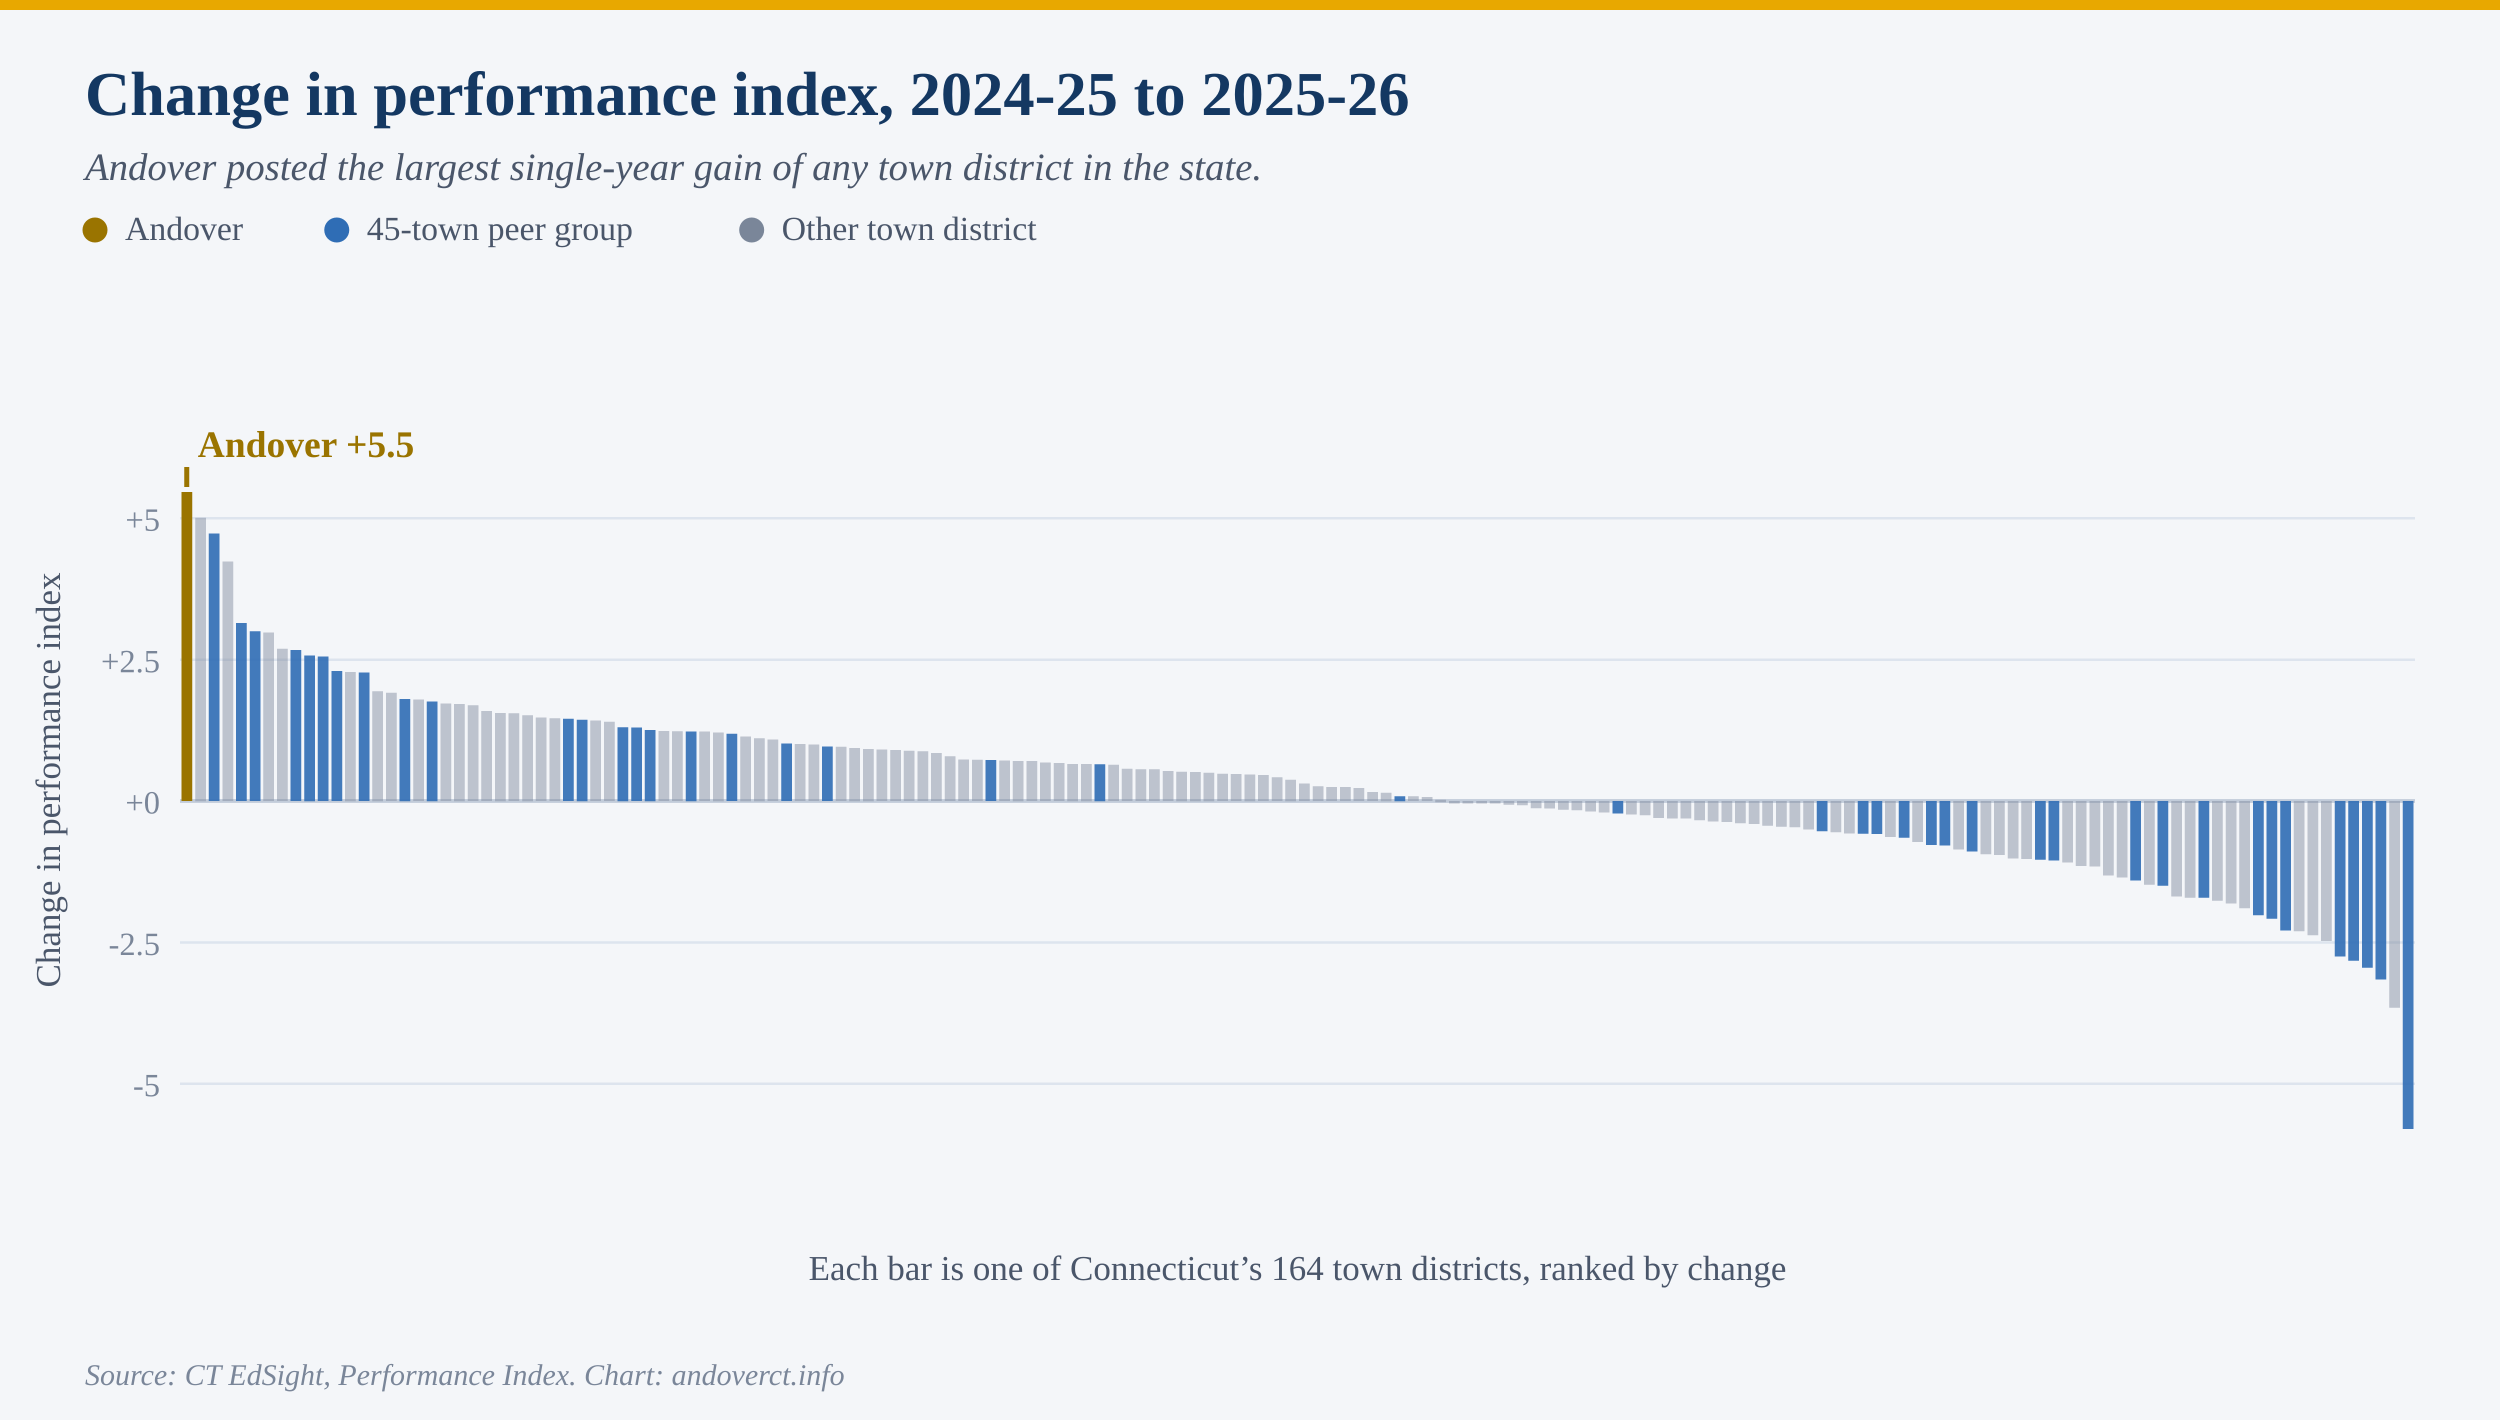
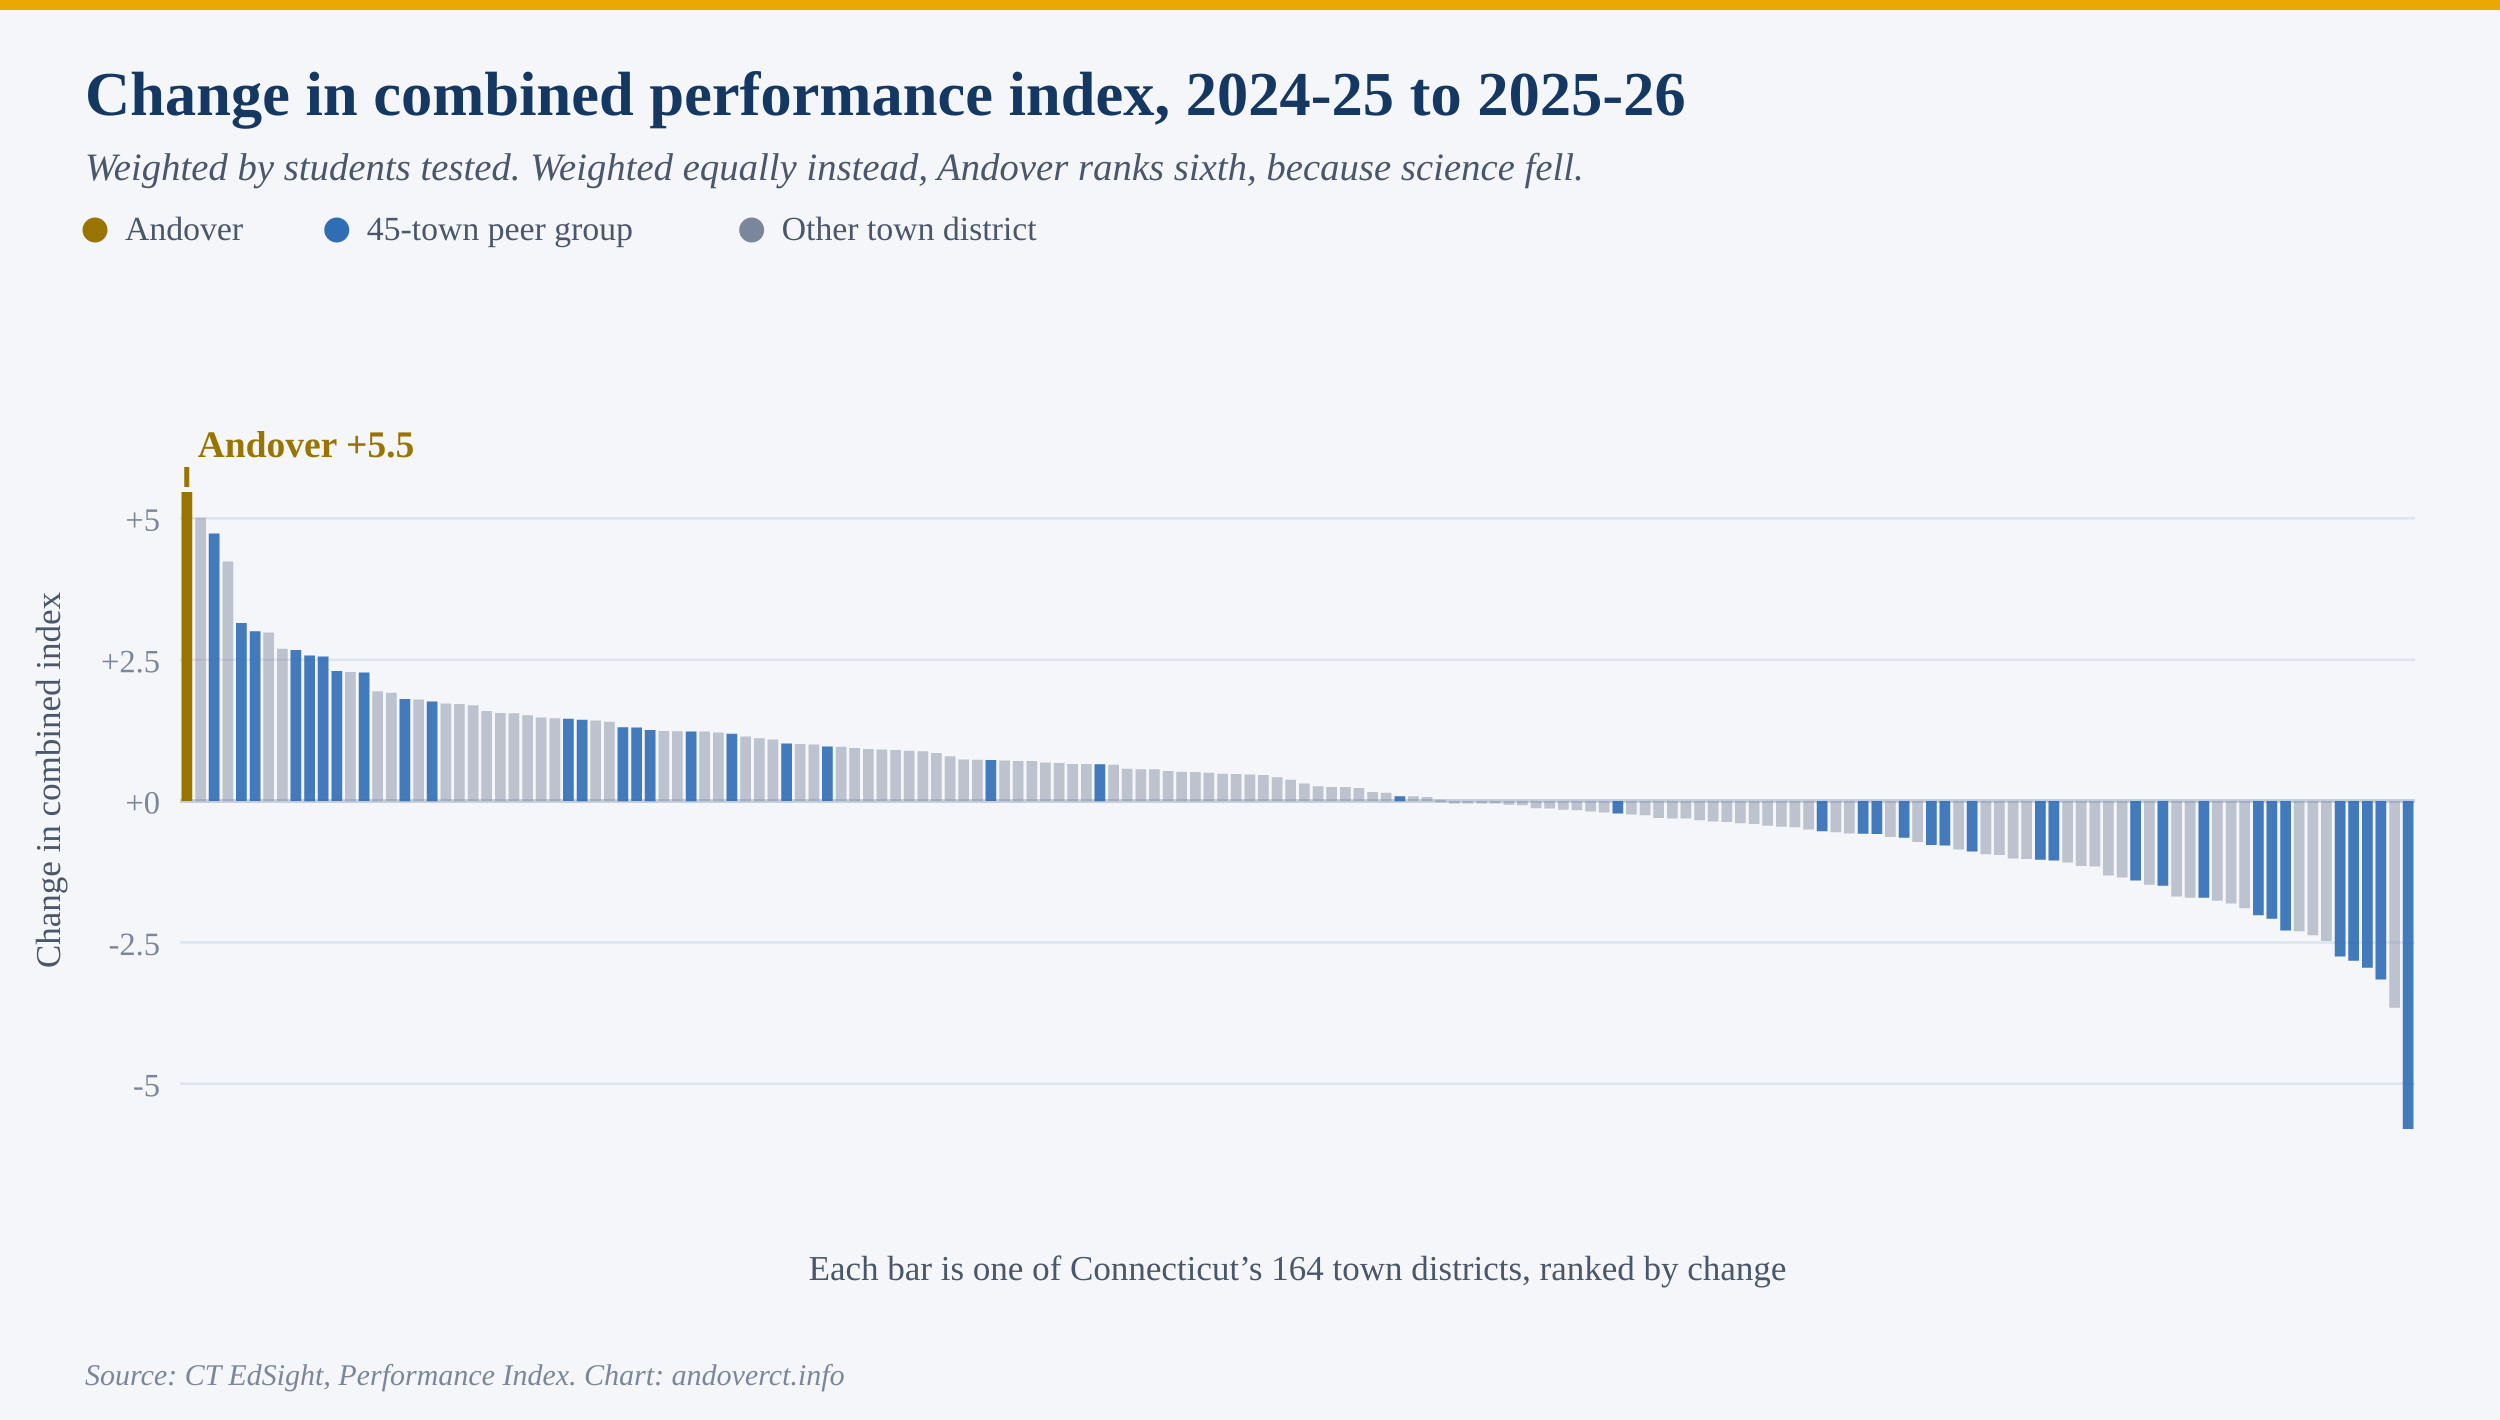
<svg xmlns="http://www.w3.org/2000/svg" viewBox="0 0 1000 568" width="1000" height="568" role="img">
  <rect width="1000" height="568" fill="#f4f6f9" />
  <rect x="0" y="0" width="1000" height="4" fill="#e8a800" />
-   <text x="34" y="46" font-family="Georgia, 'Times New Roman', serif" font-size="25" font-weight="bold" fill="#143862">Change in performance index, 2024-25 to 2025-26</text>
-   <text x="34" y="72" font-family="Georgia, 'Times New Roman', serif" font-size="15.5" font-style="italic" fill="#4a566a">Andover posted the largest single-year gain of any town district in the state.</text>
+   <text x="34" y="46" font-family="Georgia, 'Times New Roman', serif" font-size="25" font-weight="bold" fill="#143862">Change in combined performance index, 2024-25 to 2025-26</text>
+   <text x="34" y="72" font-family="Georgia, 'Times New Roman', serif" font-size="15.5" font-style="italic" fill="#4a566a">Weighted by students tested. Weighted equally instead, Andover ranks sixth, because science fell.</text>
  <circle cx="38" cy="92" r="5" fill="#9a7400" />
  <text x="50" y="96" font-family="Georgia, 'Times New Roman', serif" font-size="13.5" fill="#4a566a">Andover</text>
  <circle cx="134.703" cy="92" r="5" fill="#2f6db5" />
  <text x="146.703" y="96" font-family="Georgia, 'Times New Roman', serif" font-size="13.5" fill="#4a566a">45-town peer group</text>
  <circle cx="300.672" cy="92" r="5" fill="#7a8699" />
  <text x="312.672" y="96" font-family="Georgia, 'Times New Roman', serif" font-size="13.5" fill="#4a566a">Other town district</text>
  <line x1="72.0" y1="433.5" x2="966.0" y2="433.5" stroke="#dde4ee" stroke-width="1" stroke-opacity="1" stroke-linecap="butt" />
  <text x="64.0" y="438.5" font-family="Georgia, 'Times New Roman', serif" font-size="13" fill="#7a8699" text-anchor="end" font-weight="normal" font-style="normal">-5</text>
  <line x1="72.0" y1="377.0" x2="966.0" y2="377.0" stroke="#dde4ee" stroke-width="1" stroke-opacity="1" stroke-linecap="butt" />
  <text x="64.0" y="382.0" font-family="Georgia, 'Times New Roman', serif" font-size="13" fill="#7a8699" text-anchor="end" font-weight="normal" font-style="normal">-2.5</text>
  <line x1="72.0" y1="320.4" x2="966.0" y2="320.4" stroke="#dde4ee" stroke-width="1" stroke-opacity="1" stroke-linecap="butt" />
  <text x="64.0" y="325.4" font-family="Georgia, 'Times New Roman', serif" font-size="13" fill="#7a8699" text-anchor="end" font-weight="normal" font-style="normal">+0</text>
  <line x1="72.0" y1="263.9" x2="966.0" y2="263.9" stroke="#dde4ee" stroke-width="1" stroke-opacity="1" stroke-linecap="butt" />
  <text x="64.0" y="268.9" font-family="Georgia, 'Times New Roman', serif" font-size="13" fill="#7a8699" text-anchor="end" font-weight="normal" font-style="normal">+2.5</text>
  <line x1="72.0" y1="207.3" x2="966.0" y2="207.3" stroke="#dde4ee" stroke-width="1" stroke-opacity="1" stroke-linecap="butt" />
  <text x="64.0" y="212.3" font-family="Georgia, 'Times New Roman', serif" font-size="13" fill="#7a8699" text-anchor="end" font-weight="normal" font-style="normal">+5</text>
  <line x1="72.0" y1="320.4" x2="966.0" y2="320.4" stroke="#c2ccda" stroke-width="1.5" stroke-opacity="1" stroke-linecap="butt" />
  <rect x="72.6" y="196.8" width="4.3" height="123.6" fill="#9a7400" fill-opacity="1" />
  <text x="122.4" y="182.8" font-family="Georgia, 'Times New Roman', serif" font-size="15" fill="#9a7400" text-anchor="middle" font-weight="bold" font-style="normal">Andover +5.5</text>
  <line x1="74.7" y1="186.8" x2="74.7" y2="194.8" stroke="#9a7400" stroke-width="2" stroke-opacity="1" stroke-linecap="butt" />
  <rect x="78.1" y="207.1" width="4.3" height="113.4" fill="#7a8699" fill-opacity="0.45" />
  <rect x="83.5" y="213.4" width="4.3" height="107.0" fill="#2f6db5" fill-opacity="0.9" />
  <rect x="89.0" y="224.6" width="4.3" height="95.8" fill="#7a8699" fill-opacity="0.45" />
  <rect x="94.4" y="249.2" width="4.3" height="71.2" fill="#2f6db5" fill-opacity="0.9" />
  <rect x="99.9" y="252.5" width="4.3" height="67.9" fill="#2f6db5" fill-opacity="0.9" />
  <rect x="105.3" y="253.0" width="4.3" height="67.4" fill="#7a8699" fill-opacity="0.45" />
  <rect x="110.8" y="259.5" width="4.3" height="60.9" fill="#7a8699" fill-opacity="0.45" />
  <rect x="116.2" y="260.0" width="4.3" height="60.4" fill="#2f6db5" fill-opacity="0.9" />
  <rect x="121.7" y="262.2" width="4.3" height="58.3" fill="#2f6db5" fill-opacity="0.9" />
  <rect x="127.1" y="262.6" width="4.3" height="57.8" fill="#2f6db5" fill-opacity="0.9" />
  <rect x="132.6" y="268.4" width="4.3" height="52.0" fill="#2f6db5" fill-opacity="0.9" />
  <rect x="138.0" y="268.8" width="4.3" height="51.7" fill="#7a8699" fill-opacity="0.45" />
  <rect x="143.5" y="269.0" width="4.3" height="51.4" fill="#2f6db5" fill-opacity="0.9" />
  <rect x="148.9" y="276.5" width="4.3" height="44.0" fill="#7a8699" fill-opacity="0.45" />
  <rect x="154.4" y="277.1" width="4.3" height="43.3" fill="#7a8699" fill-opacity="0.45" />
  <rect x="159.8" y="279.6" width="4.3" height="40.9" fill="#2f6db5" fill-opacity="0.9" />
  <rect x="165.3" y="279.8" width="4.3" height="40.6" fill="#7a8699" fill-opacity="0.45" />
  <rect x="170.7" y="280.6" width="4.3" height="39.9" fill="#2f6db5" fill-opacity="0.9" />
  <rect x="176.2" y="281.4" width="4.3" height="39.0" fill="#7a8699" fill-opacity="0.45" />
  <rect x="181.6" y="281.6" width="4.3" height="38.9" fill="#7a8699" fill-opacity="0.45" />
  <rect x="187.1" y="282.1" width="4.3" height="38.3" fill="#7a8699" fill-opacity="0.45" />
  <rect x="192.5" y="284.4" width="4.3" height="36.0" fill="#7a8699" fill-opacity="0.45" />
  <rect x="198.0" y="285.2" width="4.3" height="35.3" fill="#7a8699" fill-opacity="0.45" />
  <rect x="203.4" y="285.3" width="4.3" height="35.1" fill="#7a8699" fill-opacity="0.45" />
  <rect x="208.9" y="286.1" width="4.3" height="34.4" fill="#7a8699" fill-opacity="0.45" />
  <rect x="214.3" y="287.0" width="4.3" height="33.4" fill="#7a8699" fill-opacity="0.45" />
  <rect x="219.8" y="287.3" width="4.3" height="33.1" fill="#7a8699" fill-opacity="0.45" />
  <rect x="225.2" y="287.5" width="4.3" height="32.9" fill="#2f6db5" fill-opacity="0.9" />
  <rect x="230.7" y="287.9" width="4.3" height="32.6" fill="#2f6db5" fill-opacity="0.9" />
  <rect x="236.1" y="288.2" width="4.3" height="32.2" fill="#7a8699" fill-opacity="0.45" />
  <rect x="241.6" y="288.7" width="4.3" height="31.7" fill="#7a8699" fill-opacity="0.45" />
  <rect x="247.0" y="290.9" width="4.3" height="29.6" fill="#2f6db5" fill-opacity="0.9" />
  <rect x="252.5" y="291.0" width="4.3" height="29.4" fill="#2f6db5" fill-opacity="0.9" />
  <rect x="257.9" y="292.0" width="4.3" height="28.5" fill="#2f6db5" fill-opacity="0.9" />
  <rect x="263.4" y="292.4" width="4.3" height="28.0" fill="#7a8699" fill-opacity="0.45" />
  <rect x="268.8" y="292.5" width="4.3" height="27.9" fill="#7a8699" fill-opacity="0.45" />
  <rect x="274.3" y="292.6" width="4.3" height="27.9" fill="#2f6db5" fill-opacity="0.9" />
  <rect x="279.7" y="292.6" width="4.3" height="27.8" fill="#7a8699" fill-opacity="0.45" />
  <rect x="285.2" y="293.0" width="4.3" height="27.5" fill="#7a8699" fill-opacity="0.45" />
  <rect x="290.6" y="293.5" width="4.3" height="26.9" fill="#2f6db5" fill-opacity="0.9" />
  <rect x="296.1" y="294.6" width="4.3" height="25.9" fill="#7a8699" fill-opacity="0.45" />
  <rect x="301.6" y="295.3" width="4.3" height="25.2" fill="#7a8699" fill-opacity="0.45" />
  <rect x="307.0" y="295.8" width="4.3" height="24.6" fill="#7a8699" fill-opacity="0.45" />
  <rect x="312.5" y="297.4" width="4.3" height="23.0" fill="#2f6db5" fill-opacity="0.9" />
  <rect x="317.9" y="297.6" width="4.3" height="22.8" fill="#7a8699" fill-opacity="0.45" />
  <rect x="323.4" y="297.8" width="4.3" height="22.6" fill="#7a8699" fill-opacity="0.45" />
  <rect x="328.8" y="298.6" width="4.3" height="21.8" fill="#2f6db5" fill-opacity="0.9" />
  <rect x="334.3" y="298.7" width="4.3" height="21.7" fill="#7a8699" fill-opacity="0.45" />
  <rect x="339.7" y="299.2" width="4.3" height="21.3" fill="#7a8699" fill-opacity="0.45" />
  <rect x="345.2" y="299.6" width="4.3" height="20.9" fill="#7a8699" fill-opacity="0.45" />
  <rect x="350.6" y="299.8" width="4.3" height="20.6" fill="#7a8699" fill-opacity="0.45" />
  <rect x="356.1" y="300.0" width="4.3" height="20.4" fill="#7a8699" fill-opacity="0.45" />
  <rect x="361.5" y="300.3" width="4.3" height="20.1" fill="#7a8699" fill-opacity="0.45" />
  <rect x="367.0" y="300.5" width="4.3" height="19.9" fill="#7a8699" fill-opacity="0.45" />
  <rect x="372.4" y="301.2" width="4.3" height="19.2" fill="#7a8699" fill-opacity="0.45" />
  <rect x="377.9" y="302.5" width="4.3" height="17.9" fill="#7a8699" fill-opacity="0.45" />
  <rect x="383.3" y="303.8" width="4.3" height="16.6" fill="#7a8699" fill-opacity="0.45" />
  <rect x="388.8" y="303.9" width="4.3" height="16.5" fill="#7a8699" fill-opacity="0.45" />
  <rect x="394.2" y="304.0" width="4.3" height="16.4" fill="#2f6db5" fill-opacity="0.9" />
  <rect x="399.7" y="304.2" width="4.3" height="16.2" fill="#7a8699" fill-opacity="0.45" />
  <rect x="405.1" y="304.4" width="4.3" height="16.1" fill="#7a8699" fill-opacity="0.45" />
  <rect x="410.6" y="304.4" width="4.3" height="16.0" fill="#7a8699" fill-opacity="0.45" />
  <rect x="416.0" y="305.0" width="4.3" height="15.4" fill="#7a8699" fill-opacity="0.45" />
  <rect x="421.5" y="305.2" width="4.3" height="15.2" fill="#7a8699" fill-opacity="0.45" />
  <rect x="426.9" y="305.6" width="4.3" height="14.9" fill="#7a8699" fill-opacity="0.45" />
  <rect x="432.4" y="305.6" width="4.3" height="14.9" fill="#7a8699" fill-opacity="0.45" />
  <rect x="437.8" y="305.7" width="4.3" height="14.8" fill="#2f6db5" fill-opacity="0.9" />
  <rect x="443.3" y="305.9" width="4.3" height="14.5" fill="#7a8699" fill-opacity="0.45" />
  <rect x="448.7" y="307.5" width="4.3" height="12.9" fill="#7a8699" fill-opacity="0.45" />
  <rect x="454.2" y="307.7" width="4.3" height="12.7" fill="#7a8699" fill-opacity="0.45" />
  <rect x="459.6" y="307.7" width="4.3" height="12.7" fill="#7a8699" fill-opacity="0.45" />
  <rect x="465.1" y="308.4" width="4.3" height="12.0" fill="#7a8699" fill-opacity="0.45" />
  <rect x="470.5" y="308.7" width="4.3" height="11.8" fill="#7a8699" fill-opacity="0.45" />
  <rect x="476.0" y="308.8" width="4.3" height="11.7" fill="#7a8699" fill-opacity="0.45" />
  <rect x="481.4" y="309.1" width="4.3" height="11.4" fill="#7a8699" fill-opacity="0.45" />
  <rect x="486.9" y="309.5" width="4.3" height="10.9" fill="#7a8699" fill-opacity="0.45" />
  <rect x="492.3" y="309.6" width="4.3" height="10.8" fill="#7a8699" fill-opacity="0.45" />
  <rect x="497.8" y="309.8" width="4.3" height="10.7" fill="#7a8699" fill-opacity="0.45" />
  <rect x="503.2" y="310.0" width="4.3" height="10.4" fill="#7a8699" fill-opacity="0.45" />
  <rect x="508.7" y="310.9" width="4.3" height="9.5" fill="#7a8699" fill-opacity="0.45" />
  <rect x="514.1" y="311.9" width="4.3" height="8.6" fill="#7a8699" fill-opacity="0.45" />
  <rect x="519.6" y="313.4" width="4.3" height="7.0" fill="#7a8699" fill-opacity="0.45" />
  <rect x="525.1" y="314.5" width="4.3" height="5.9" fill="#7a8699" fill-opacity="0.45" />
  <rect x="530.5" y="314.8" width="4.3" height="5.6" fill="#7a8699" fill-opacity="0.45" />
  <rect x="536.0" y="314.8" width="4.3" height="5.6" fill="#7a8699" fill-opacity="0.45" />
  <rect x="541.4" y="315.2" width="4.3" height="5.2" fill="#7a8699" fill-opacity="0.45" />
  <rect x="546.9" y="316.8" width="4.3" height="3.6" fill="#7a8699" fill-opacity="0.45" />
  <rect x="552.3" y="317.1" width="4.3" height="3.4" fill="#7a8699" fill-opacity="0.45" />
  <rect x="557.8" y="318.5" width="4.3" height="2.0" fill="#2f6db5" fill-opacity="0.9" />
  <rect x="563.2" y="318.5" width="4.3" height="1.9" fill="#7a8699" fill-opacity="0.45" />
  <rect x="568.7" y="318.8" width="4.3" height="1.6" fill="#7a8699" fill-opacity="0.45" />
  <rect x="574.1" y="319.9" width="4.3" height="1.0" fill="#7a8699" fill-opacity="0.45" />
  <rect x="579.6" y="320.4" width="4.3" height="1.0" fill="#7a8699" fill-opacity="0.45" />
  <rect x="585.0" y="320.4" width="4.3" height="1.0" fill="#7a8699" fill-opacity="0.45" />
  <rect x="590.5" y="320.4" width="4.3" height="1.0" fill="#7a8699" fill-opacity="0.45" />
  <rect x="595.9" y="320.4" width="4.3" height="1.0" fill="#7a8699" fill-opacity="0.45" />
  <rect x="601.4" y="320.4" width="4.3" height="1.5" fill="#7a8699" fill-opacity="0.45" />
  <rect x="606.8" y="320.4" width="4.3" height="1.7" fill="#7a8699" fill-opacity="0.45" />
  <rect x="612.3" y="320.4" width="4.3" height="2.9" fill="#7a8699" fill-opacity="0.45" />
  <rect x="617.7" y="320.4" width="4.3" height="3.0" fill="#7a8699" fill-opacity="0.45" />
  <rect x="623.2" y="320.4" width="4.3" height="3.5" fill="#7a8699" fill-opacity="0.45" />
  <rect x="628.6" y="320.4" width="4.3" height="3.7" fill="#7a8699" fill-opacity="0.45" />
  <rect x="634.1" y="320.4" width="4.3" height="4.2" fill="#7a8699" fill-opacity="0.45" />
  <rect x="639.5" y="320.4" width="4.3" height="4.6" fill="#7a8699" fill-opacity="0.45" />
  <rect x="645.0" y="320.4" width="4.3" height="5.0" fill="#2f6db5" fill-opacity="0.9" />
  <rect x="650.4" y="320.4" width="4.3" height="5.4" fill="#7a8699" fill-opacity="0.45" />
  <rect x="655.9" y="320.4" width="4.3" height="5.7" fill="#7a8699" fill-opacity="0.45" />
  <rect x="661.3" y="320.4" width="4.3" height="6.8" fill="#7a8699" fill-opacity="0.45" />
  <rect x="666.8" y="320.4" width="4.3" height="7.0" fill="#7a8699" fill-opacity="0.45" />
  <rect x="672.2" y="320.4" width="4.3" height="7.0" fill="#7a8699" fill-opacity="0.45" />
  <rect x="677.7" y="320.4" width="4.3" height="7.7" fill="#7a8699" fill-opacity="0.45" />
  <rect x="683.1" y="320.4" width="4.3" height="8.2" fill="#7a8699" fill-opacity="0.45" />
  <rect x="688.6" y="320.4" width="4.3" height="8.4" fill="#7a8699" fill-opacity="0.45" />
  <rect x="694.0" y="320.4" width="4.3" height="8.9" fill="#7a8699" fill-opacity="0.45" />
  <rect x="699.5" y="320.4" width="4.3" height="9.2" fill="#7a8699" fill-opacity="0.45" />
  <rect x="704.9" y="320.4" width="4.3" height="9.9" fill="#7a8699" fill-opacity="0.45" />
  <rect x="710.4" y="320.4" width="4.3" height="10.3" fill="#7a8699" fill-opacity="0.45" />
  <rect x="715.8" y="320.4" width="4.3" height="10.5" fill="#7a8699" fill-opacity="0.45" />
  <rect x="721.3" y="320.4" width="4.3" height="11.4" fill="#7a8699" fill-opacity="0.45" />
  <rect x="726.7" y="320.4" width="4.3" height="12.1" fill="#2f6db5" fill-opacity="0.9" />
  <rect x="732.2" y="320.4" width="4.3" height="12.5" fill="#7a8699" fill-opacity="0.45" />
  <rect x="737.6" y="320.4" width="4.3" height="13.0" fill="#7a8699" fill-opacity="0.45" />
  <rect x="743.1" y="320.4" width="4.3" height="13.1" fill="#2f6db5" fill-opacity="0.9" />
  <rect x="748.6" y="320.4" width="4.3" height="13.2" fill="#2f6db5" fill-opacity="0.9" />
  <rect x="754.0" y="320.4" width="4.3" height="14.4" fill="#7a8699" fill-opacity="0.45" />
  <rect x="759.5" y="320.4" width="4.3" height="14.7" fill="#2f6db5" fill-opacity="0.9" />
  <rect x="764.9" y="320.4" width="4.3" height="16.4" fill="#7a8699" fill-opacity="0.45" />
  <rect x="770.4" y="320.4" width="4.3" height="17.6" fill="#2f6db5" fill-opacity="0.9" />
  <rect x="775.8" y="320.4" width="4.3" height="17.8" fill="#2f6db5" fill-opacity="0.9" />
  <rect x="781.3" y="320.4" width="4.3" height="19.4" fill="#7a8699" fill-opacity="0.45" />
  <rect x="786.7" y="320.4" width="4.3" height="20.2" fill="#2f6db5" fill-opacity="0.9" />
  <rect x="792.2" y="320.4" width="4.3" height="21.3" fill="#7a8699" fill-opacity="0.45" />
  <rect x="797.6" y="320.4" width="4.3" height="21.6" fill="#7a8699" fill-opacity="0.45" />
  <rect x="803.1" y="320.4" width="4.3" height="23.0" fill="#7a8699" fill-opacity="0.45" />
  <rect x="808.5" y="320.4" width="4.3" height="23.2" fill="#7a8699" fill-opacity="0.45" />
  <rect x="814.0" y="320.4" width="4.3" height="23.5" fill="#2f6db5" fill-opacity="0.9" />
  <rect x="819.4" y="320.4" width="4.3" height="23.8" fill="#2f6db5" fill-opacity="0.9" />
  <rect x="824.9" y="320.4" width="4.3" height="24.6" fill="#7a8699" fill-opacity="0.45" />
  <rect x="830.3" y="320.4" width="4.3" height="26.0" fill="#7a8699" fill-opacity="0.45" />
  <rect x="835.8" y="320.4" width="4.3" height="26.2" fill="#7a8699" fill-opacity="0.45" />
  <rect x="841.2" y="320.4" width="4.3" height="29.8" fill="#7a8699" fill-opacity="0.45" />
  <rect x="846.7" y="320.4" width="4.3" height="30.6" fill="#7a8699" fill-opacity="0.45" />
  <rect x="852.1" y="320.4" width="4.3" height="31.8" fill="#2f6db5" fill-opacity="0.9" />
  <rect x="857.6" y="320.4" width="4.3" height="33.5" fill="#7a8699" fill-opacity="0.45" />
  <rect x="863.0" y="320.4" width="4.3" height="33.9" fill="#2f6db5" fill-opacity="0.9" />
  <rect x="868.5" y="320.4" width="4.3" height="38.2" fill="#7a8699" fill-opacity="0.45" />
  <rect x="873.9" y="320.4" width="4.3" height="38.7" fill="#7a8699" fill-opacity="0.45" />
  <rect x="879.4" y="320.4" width="4.3" height="38.7" fill="#2f6db5" fill-opacity="0.9" />
  <rect x="884.8" y="320.4" width="4.3" height="39.9" fill="#7a8699" fill-opacity="0.45" />
  <rect x="890.3" y="320.4" width="4.3" height="41.0" fill="#7a8699" fill-opacity="0.45" />
  <rect x="895.7" y="320.4" width="4.3" height="42.9" fill="#7a8699" fill-opacity="0.45" />
  <rect x="901.2" y="320.4" width="4.3" height="45.7" fill="#2f6db5" fill-opacity="0.9" />
  <rect x="906.6" y="320.4" width="4.3" height="47.1" fill="#2f6db5" fill-opacity="0.9" />
  <rect x="912.1" y="320.4" width="4.3" height="51.8" fill="#2f6db5" fill-opacity="0.9" />
  <rect x="917.5" y="320.4" width="4.3" height="52.1" fill="#7a8699" fill-opacity="0.45" />
  <rect x="923.0" y="320.4" width="4.3" height="53.7" fill="#7a8699" fill-opacity="0.45" />
  <rect x="928.4" y="320.4" width="4.3" height="56.0" fill="#7a8699" fill-opacity="0.45" />
  <rect x="933.9" y="320.4" width="4.3" height="62.2" fill="#2f6db5" fill-opacity="0.9" />
  <rect x="939.3" y="320.4" width="4.3" height="63.9" fill="#2f6db5" fill-opacity="0.9" />
  <rect x="944.8" y="320.4" width="4.3" height="66.7" fill="#2f6db5" fill-opacity="0.9" />
  <rect x="950.2" y="320.4" width="4.3" height="71.4" fill="#2f6db5" fill-opacity="0.9" />
  <rect x="955.7" y="320.4" width="4.3" height="82.7" fill="#7a8699" fill-opacity="0.45" />
  <rect x="961.1" y="320.4" width="4.3" height="131.2" fill="#2f6db5" fill-opacity="0.9" />
  <text x="519.0" y="512.0" font-family="Georgia, 'Times New Roman', serif" font-size="14" fill="#4a566a" text-anchor="middle" font-weight="normal" font-style="normal">Each bar is one of Connecticut’s 164 town districts, ranked by change</text>
-   <text x="24" y="312.0" font-family="Georgia, 'Times New Roman', serif" font-size="14" fill="#4a566a" text-anchor="middle" transform="rotate(-90 24 312.0)">Change in performance index</text>
+   <text x="24" y="312.0" font-family="Georgia, 'Times New Roman', serif" font-size="14" fill="#4a566a" text-anchor="middle" transform="rotate(-90 24 312.0)">Change in combined index</text>
  <text x="34" y="554" font-family="Georgia, 'Times New Roman', serif" font-size="12" font-style="italic" fill="#7a8699">Source: CT EdSight, Performance Index. Chart: andoverct.info</text>
</svg>
